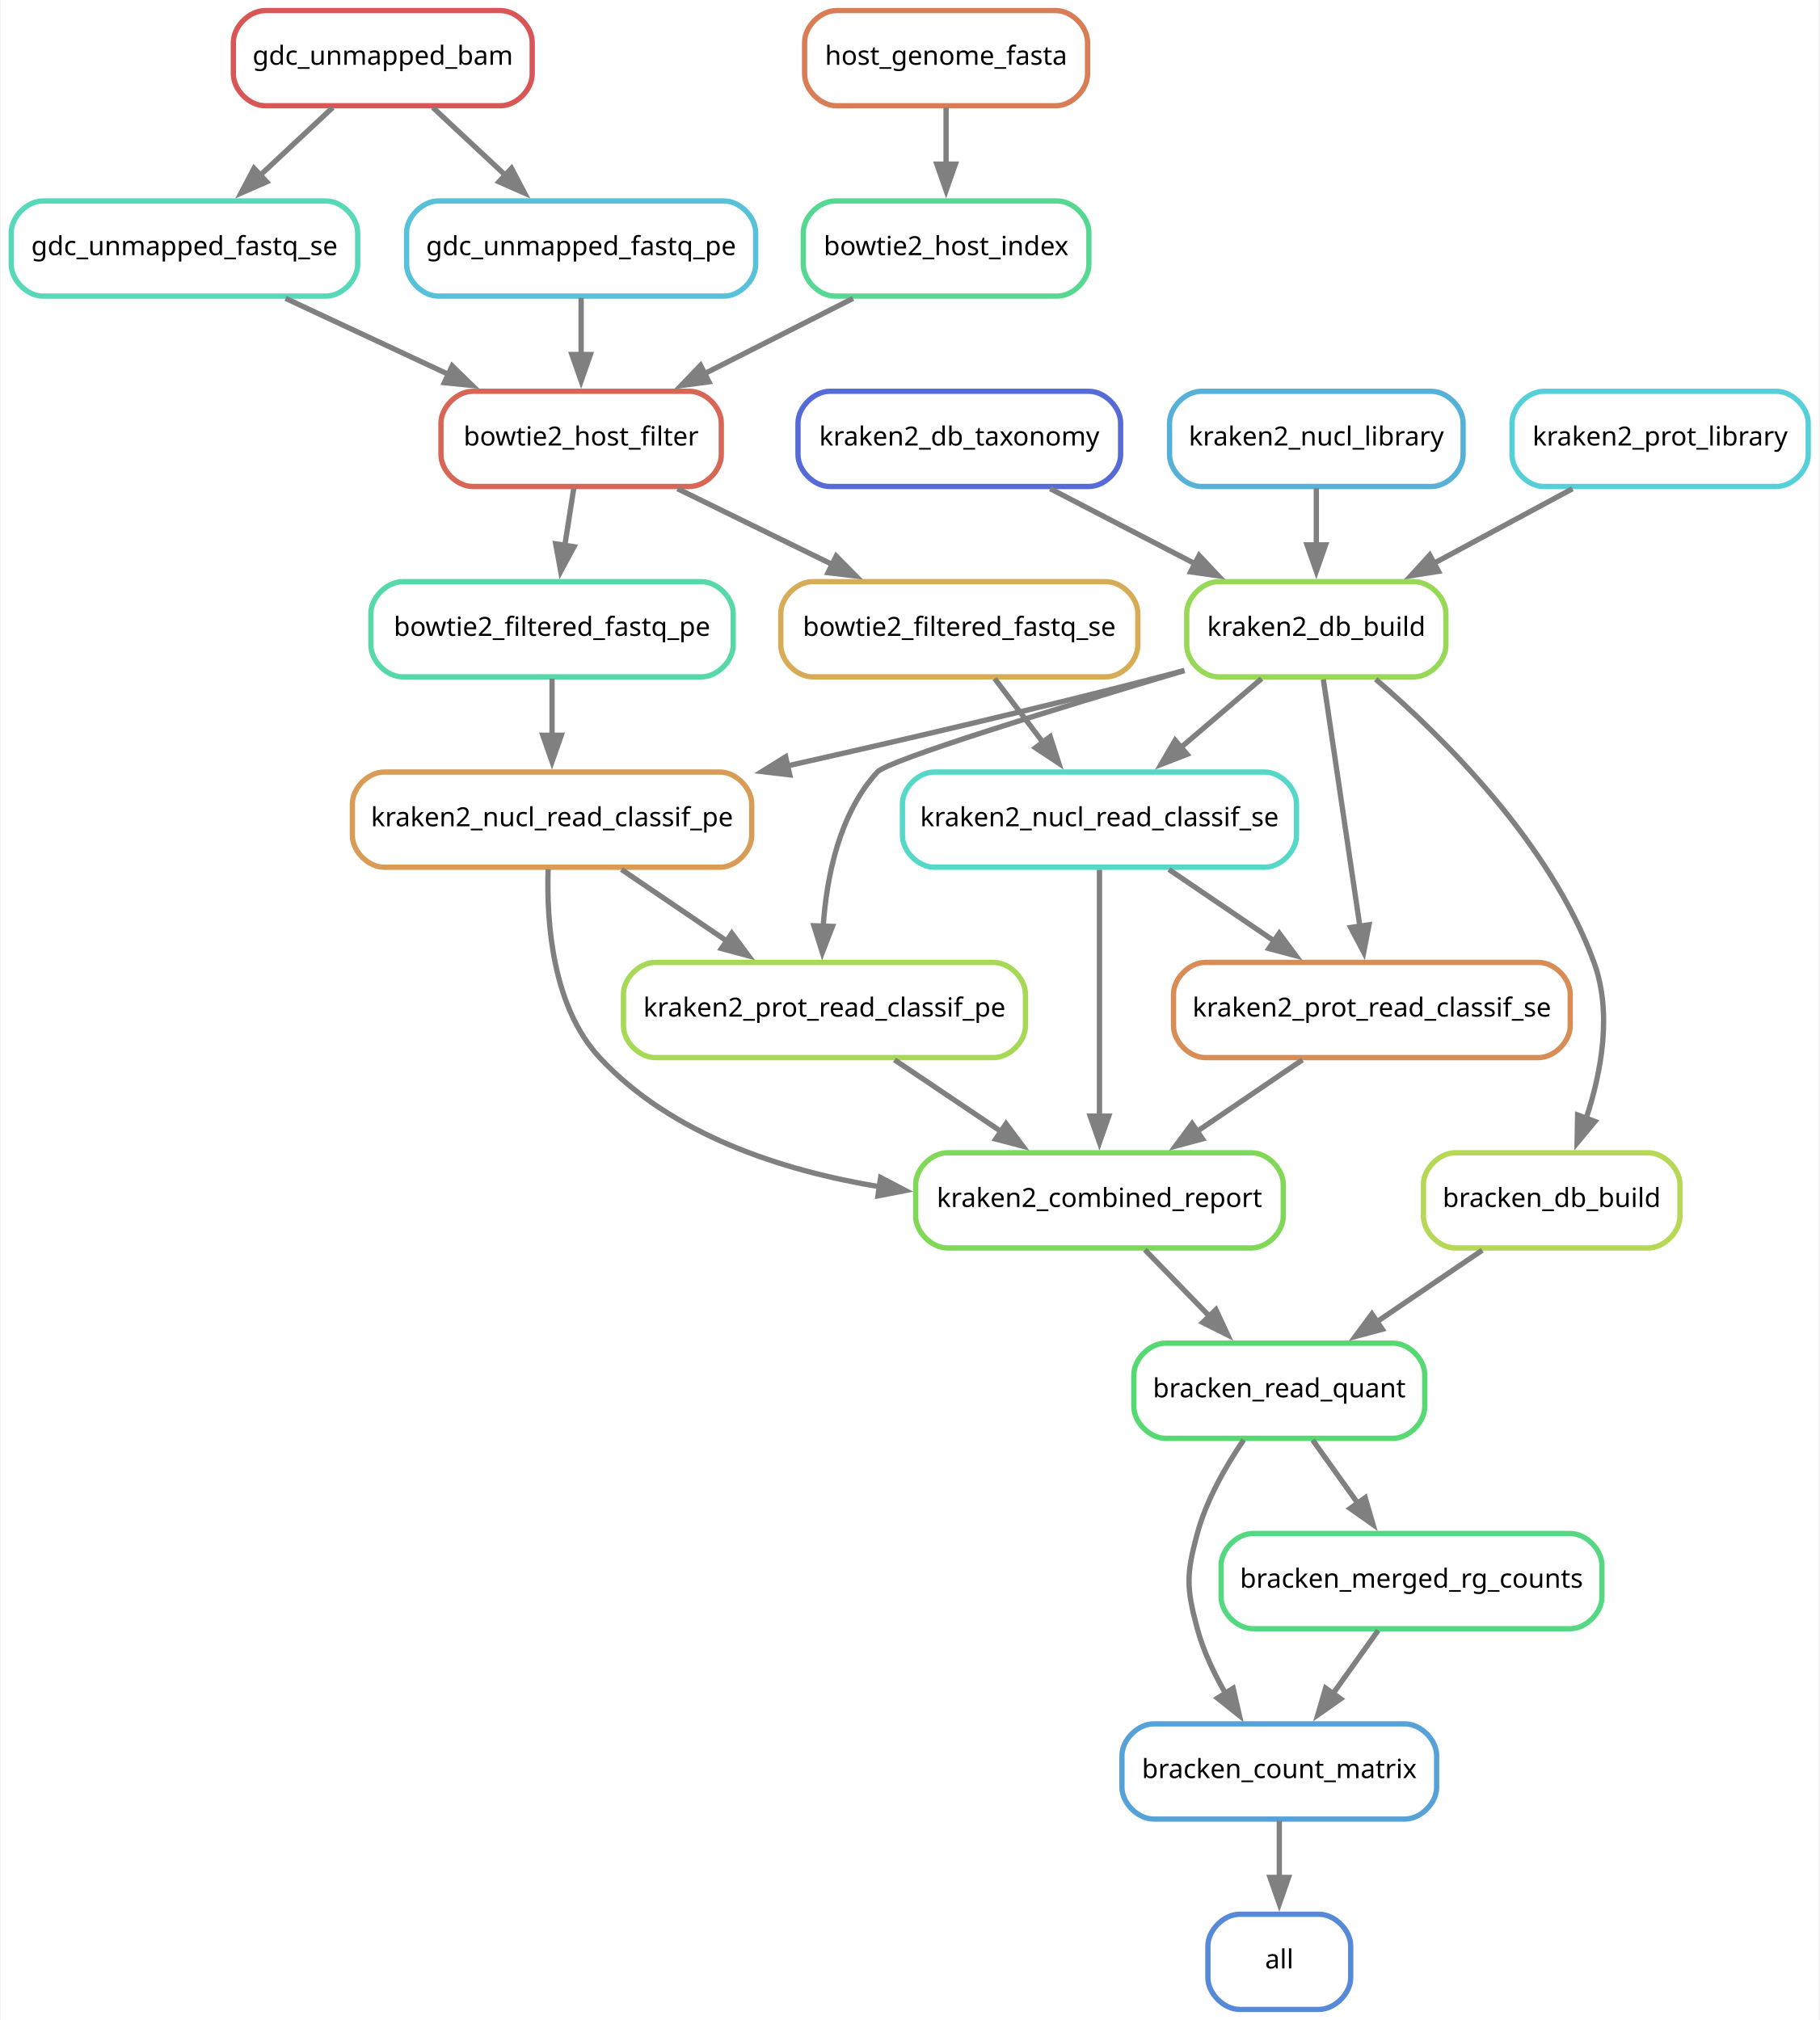
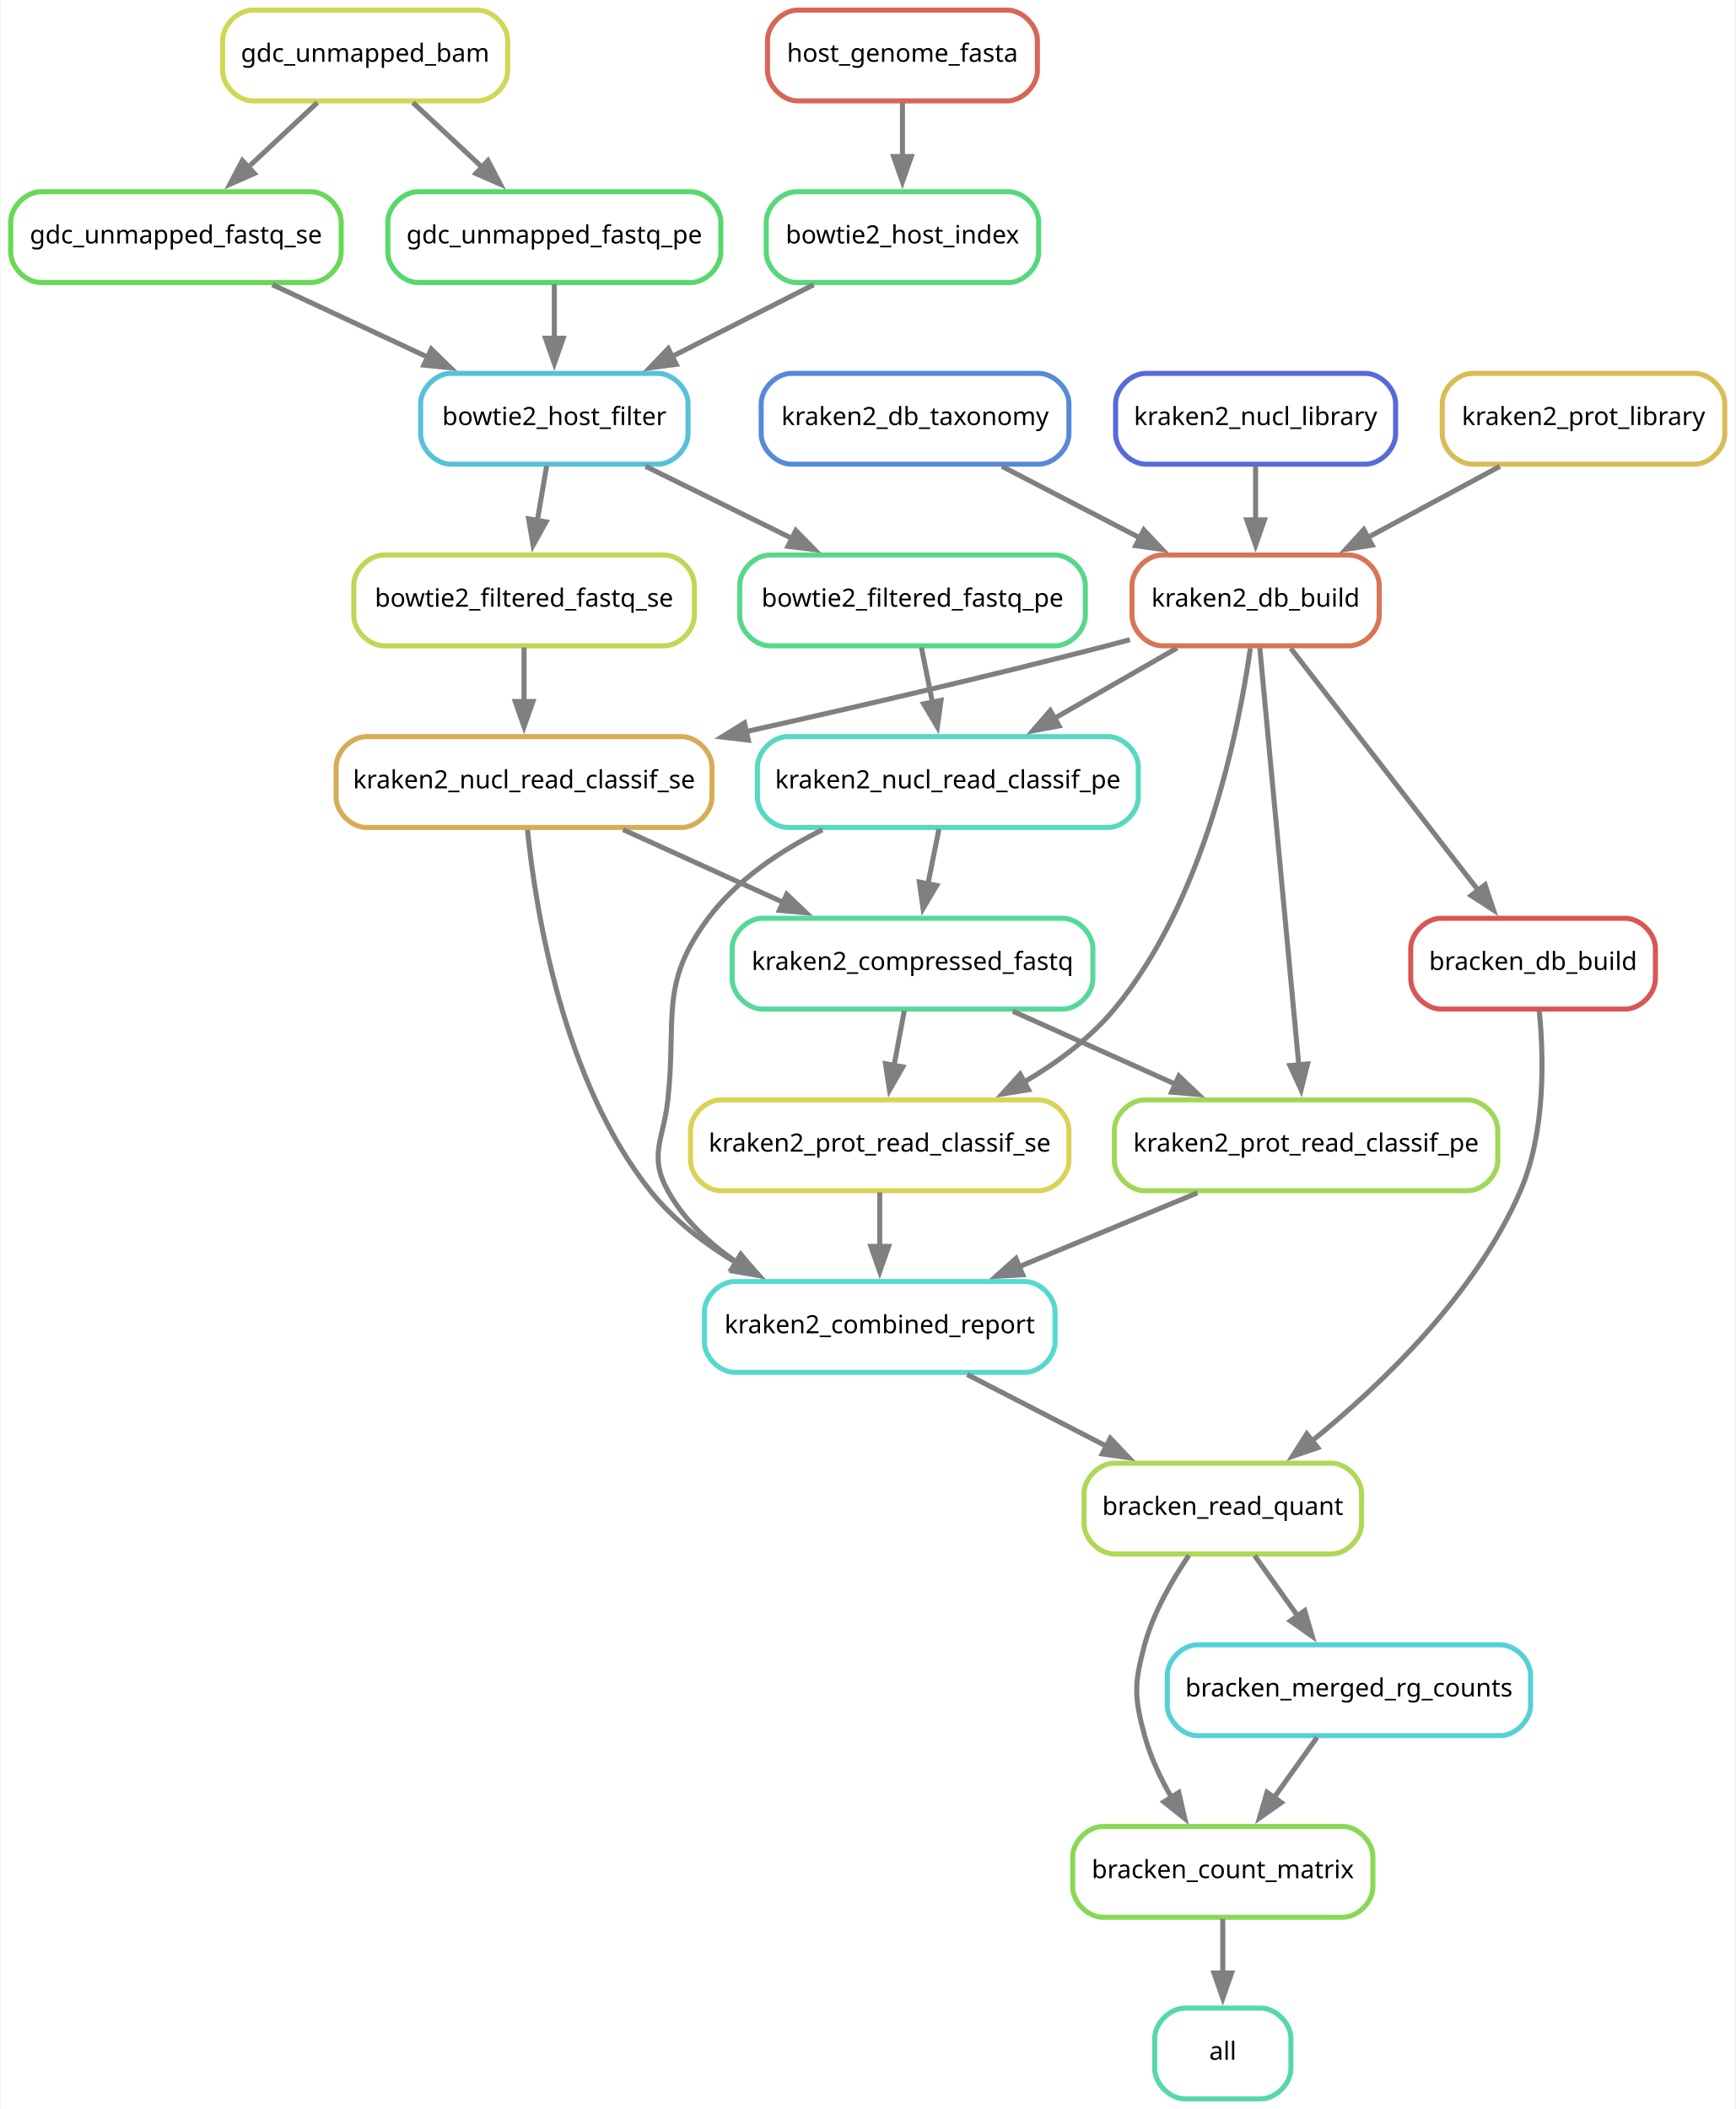
- <svg xmlns="http://www.w3.org/2000/svg" width="688pt" height="764pt" viewBox="0.00 0.00 687.50 764.00">
-   <g id="graph0" class="graph" transform="scale(1 1) rotate(0) translate(4 760)">
-     <polygon fill="white" stroke="none" points="-4,4 -4,-760 683.5,-760 683.5,4 -4,4" />
+ <svg xmlns="http://www.w3.org/2000/svg" width="688pt" height="836pt" viewBox="0.00 0.00 687.50 836.00">
+   <g id="graph0" class="graph" transform="scale(1 1) rotate(0) translate(4 832)">
+     <polygon fill="white" stroke="none" points="-4,4 -4,-832 683.5,-832 683.5,4 -4,4" />
    <g id="node1" class="node">
-       <path fill="none" stroke="#568ad8" stroke-width="2" d="M494.5,-36C494.5,-36 464.5,-36 464.5,-36 458.5,-36 452.5,-30 452.5,-24 452.5,-24 452.5,-12 452.5,-12 452.5,-6 458.5,0 464.5,0 464.5,0 494.5,0 494.5,0 500.5,0 506.5,-6 506.5,-12 506.5,-12 506.5,-24 506.5,-24 506.5,-30 500.5,-36 494.5,-36" />
-       <text text-anchor="middle" x="479.5" y="-15.5" font-family="sans" font-size="10.00">all</text>
+       <path fill="none" stroke="#56d8a9" stroke-width="2" d="M495.5,-36C495.5,-36 465.5,-36 465.5,-36 459.5,-36 453.5,-30 453.5,-24 453.5,-24 453.5,-12 453.5,-12 453.5,-6 459.5,0 465.5,0 465.5,0 495.5,0 495.5,0 501.5,0 507.5,-6 507.5,-12 507.5,-12 507.5,-24 507.5,-24 507.5,-30 501.5,-36 495.5,-36" />
+       <text text-anchor="middle" x="480.5" y="-15.5" font-family="sans" font-size="10.00">all</text>
    </g>
    <g id="node2" class="node">
-       <path fill="none" stroke="#56a2d8" stroke-width="2" d="M527,-108C527,-108 432,-108 432,-108 426,-108 420,-102 420,-96 420,-96 420,-84 420,-84 420,-78 426,-72 432,-72 432,-72 527,-72 527,-72 533,-72 539,-78 539,-84 539,-84 539,-96 539,-96 539,-102 533,-108 527,-108" />
-       <text text-anchor="middle" x="479.5" y="-87.5" font-family="sans" font-size="10.00">bracken_count_matrix</text>
+       <path fill="none" stroke="#88d856" stroke-width="2" d="M528,-108C528,-108 433,-108 433,-108 427,-108 421,-102 421,-96 421,-96 421,-84 421,-84 421,-78 427,-72 433,-72 433,-72 528,-72 528,-72 534,-72 540,-78 540,-84 540,-84 540,-96 540,-96 540,-102 534,-108 528,-108" />
+       <text text-anchor="middle" x="480.5" y="-87.5" font-family="sans" font-size="10.00">bracken_count_matrix</text>
    </g>
    <g id="edge1" class="edge">
-       <path fill="none" stroke="grey" stroke-width="2" d="M479.5,-71.34C479.5,-64.75 479.5,-57.08 479.5,-49.67" />
-       <polygon fill="grey" stroke="grey" stroke-width="2" points="483,-49.93 479.5,-39.93 476,-49.93 483,-49.93" />
+       <path fill="none" stroke="grey" stroke-width="2" d="M480.5,-71.34C480.5,-64.75 480.5,-57.08 480.5,-49.67" />
+       <polygon fill="grey" stroke="grey" stroke-width="2" points="484,-49.93 480.5,-39.93 477,-49.93 484,-49.93" />
    </g>
    <g id="node3" class="node">
-       <path fill="none" stroke="#56d873" stroke-width="2" d="M522.5,-252C522.5,-252 436.5,-252 436.5,-252 430.5,-252 424.5,-246 424.5,-240 424.5,-240 424.5,-228 424.5,-228 424.5,-222 430.5,-216 436.5,-216 436.5,-216 522.5,-216 522.5,-216 528.5,-216 534.5,-222 534.5,-228 534.5,-228 534.5,-240 534.5,-240 534.5,-246 528.5,-252 522.5,-252" />
-       <text text-anchor="middle" x="479.5" y="-231.5" font-family="sans" font-size="10.00">bracken_read_quant</text>
+       <path fill="none" stroke="#afd856" stroke-width="2" d="M523.5,-252C523.5,-252 437.5,-252 437.5,-252 431.5,-252 425.5,-246 425.5,-240 425.5,-240 425.5,-228 425.5,-228 425.5,-222 431.5,-216 437.5,-216 437.5,-216 523.5,-216 523.5,-216 529.5,-216 535.5,-222 535.5,-228 535.5,-228 535.5,-240 535.5,-240 535.5,-246 529.5,-252 523.5,-252" />
+       <text text-anchor="middle" x="480.5" y="-231.5" font-family="sans" font-size="10.00">bracken_read_quant</text>
+     </g>
+     <g id="edge2" class="edge">
+       <path fill="none" stroke="grey" stroke-width="2" d="M467.03,-215.43C460.34,-205.59 452.96,-192.76 449.5,-180 445.32,-164.56 445.32,-159.44 449.5,-144 451.8,-135.53 455.82,-127.02 460.23,-119.38" />
+       <polygon fill="grey" stroke="grey" stroke-width="2" points="463.06,-121.46 465.42,-111.13 457.13,-117.73 463.06,-121.46" />
+     </g>
+     <g id="node23" class="node">
+       <path fill="none" stroke="#56d0d8" stroke-width="2" d="M590.5,-180C590.5,-180 470.5,-180 470.5,-180 464.5,-180 458.5,-174 458.5,-168 458.5,-168 458.5,-156 458.5,-156 458.5,-150 464.5,-144 470.5,-144 470.5,-144 590.5,-144 590.5,-144 596.5,-144 602.5,-150 602.5,-156 602.5,-156 602.5,-168 602.5,-168 602.5,-174 596.5,-180 590.5,-180" />
+       <text text-anchor="middle" x="530.5" y="-159.5" font-family="sans" font-size="10.00">bracken_merged_rg_counts</text>
+     </g>
+     <g id="edge32" class="edge">
+       <path fill="none" stroke="grey" stroke-width="2" d="M493.12,-215.34C498.29,-208.1 504.41,-199.53 510.18,-191.45" />
+       <polygon fill="grey" stroke="grey" stroke-width="2" points="512.99,-193.54 515.95,-183.37 507.29,-189.47 512.99,-193.54" />
+     </g>
+     <g id="node4" class="node">
+       <path fill="none" stroke="#56d8d0" stroke-width="2" d="M402,-324C402,-324 287,-324 287,-324 281,-324 275,-318 275,-312 275,-312 275,-300 275,-300 275,-294 281,-288 287,-288 287,-288 402,-288 402,-288 408,-288 414,-294 414,-300 414,-300 414,-312 414,-312 414,-318 408,-324 402,-324" />
+       <text text-anchor="middle" x="344.5" y="-303.5" font-family="sans" font-size="10.00">kraken2_combined_report</text>
+     </g>
+     <g id="edge4" class="edge">
+       <path fill="none" stroke="grey" stroke-width="2" d="M379.17,-287.15C395.96,-278.52 416.34,-268.02 434.41,-258.72" />
+       <polygon fill="grey" stroke="grey" stroke-width="2" points="435.91,-261.89 443.2,-254.2 432.71,-255.66 435.91,-261.89" />
+     </g>
+     <g id="node5" class="node">
+       <path fill="none" stroke="#56d8c1" stroke-width="2" d="M435,-540C435,-540 308,-540 308,-540 302,-540 296,-534 296,-528 296,-528 296,-516 296,-516 296,-510 302,-504 308,-504 308,-504 435,-504 435,-504 441,-504 447,-510 447,-516 447,-516 447,-528 447,-528 447,-534 441,-540 435,-540" />
+       <text text-anchor="middle" x="371.5" y="-519.5" font-family="sans" font-size="10.00">kraken2_nucl_read_classif_pe</text>
+     </g>
+     <g id="edge7" class="edge">
+       <path fill="none" stroke="grey" stroke-width="2" d="M321.73,-503.06C305.09,-494.77 287.9,-483.3 276.5,-468 256.92,-441.71 264.08,-428.58 260.5,-396 258.75,-380.1 252.77,-374.01 260.5,-360 266.81,-348.56 276.74,-339.25 287.59,-331.81" />
+       <polygon fill="grey" stroke="grey" stroke-width="2" points="289.41,-334.81 296.08,-326.58 285.73,-328.85 289.41,-334.81" />
+     </g>
+     <g id="node16" class="node">
+       <path fill="none" stroke="#56d89a" stroke-width="2" d="M417,-468C417,-468 298,-468 298,-468 292,-468 286,-462 286,-456 286,-456 286,-444 286,-444 286,-438 292,-432 298,-432 298,-432 417,-432 417,-432 423,-432 429,-438 429,-444 429,-444 429,-456 429,-456 429,-462 423,-468 417,-468" />
+       <text text-anchor="middle" x="357.5" y="-447.5" font-family="sans" font-size="10.00">kraken2_compressed_fastq</text>
+     </g>
+     <g id="edge24" class="edge">
+       <path fill="none" stroke="grey" stroke-width="2" d="M367.97,-503.34C366.65,-496.75 365.12,-489.08 363.63,-481.67" />
+       <polygon fill="grey" stroke="grey" stroke-width="2" points="367.07,-480.99 361.67,-471.87 360.2,-482.36 367.07,-480.99" />
+     </g>
+     <g id="node6" class="node">
+       <path fill="none" stroke="#56d88a" stroke-width="2" d="M414,-612C414,-612 301,-612 301,-612 295,-612 289,-606 289,-600 289,-600 289,-588 289,-588 289,-582 295,-576 301,-576 301,-576 414,-576 414,-576 420,-576 426,-582 426,-588 426,-588 426,-600 426,-600 426,-606 420,-612 414,-612" />
+       <text text-anchor="middle" x="357.5" y="-591.5" font-family="sans" font-size="10.00">bowtie2_filtered_fastq_pe</text>
+     </g>
+     <g id="edge11" class="edge">
+       <path fill="none" stroke="grey" stroke-width="2" d="M361.03,-575.34C362.35,-568.75 363.88,-561.08 365.37,-553.67" />
+       <polygon fill="grey" stroke="grey" stroke-width="2" points="368.8,-554.36 367.33,-543.87 361.93,-552.99 368.8,-554.36" />
+     </g>
+     <g id="node7" class="node">
+       <path fill="none" stroke="#56c1d8" stroke-width="2" d="M256.5,-684C256.5,-684 174.5,-684 174.5,-684 168.5,-684 162.5,-678 162.5,-672 162.5,-672 162.5,-660 162.5,-660 162.5,-654 168.5,-648 174.5,-648 174.5,-648 256.5,-648 256.5,-648 262.5,-648 268.5,-654 268.5,-660 268.5,-660 268.5,-672 268.5,-672 268.5,-678 262.5,-684 256.5,-684" />
+       <text text-anchor="middle" x="215.5" y="-663.5" font-family="sans" font-size="10.00">bowtie2_host_filter</text>
+     </g>
+     <g id="edge12" class="edge">
+       <path fill="none" stroke="grey" stroke-width="2" d="M251.7,-647.15C269.39,-638.43 290.91,-627.82 309.92,-618.46" />
+       <polygon fill="grey" stroke="grey" stroke-width="2" points="311.23,-621.71 318.65,-614.15 308.13,-615.43 311.23,-621.71" />
+     </g>
+     <g id="node20" class="node">
+       <path fill="none" stroke="#bed856" stroke-width="2" d="M259,-612C259,-612 148,-612 148,-612 142,-612 136,-606 136,-600 136,-600 136,-588 136,-588 136,-582 142,-576 148,-576 148,-576 259,-576 259,-576 265,-576 271,-582 271,-588 271,-588 271,-600 271,-600 271,-606 265,-612 259,-612" />
+       <text text-anchor="middle" x="203.5" y="-591.5" font-family="sans" font-size="10.00">bowtie2_filtered_fastq_se</text>
+     </g>
+     <g id="edge28" class="edge">
+       <path fill="none" stroke="grey" stroke-width="2" d="M212.47,-647.34C211.34,-640.75 210.03,-633.08 208.76,-625.67" />
+       <polygon fill="grey" stroke="grey" stroke-width="2" points="212.22,-625.15 207.08,-615.89 205.32,-626.33 212.22,-625.15" />
+     </g>
+     <g id="node8" class="node">
+       <path fill="none" stroke="#56d86b" stroke-width="2" d="M269.5,-756C269.5,-756 161.5,-756 161.5,-756 155.5,-756 149.5,-750 149.5,-744 149.5,-744 149.5,-732 149.5,-732 149.5,-726 155.5,-720 161.5,-720 161.5,-720 269.5,-720 269.5,-720 275.5,-720 281.5,-726 281.5,-732 281.5,-732 281.5,-744 281.5,-744 281.5,-750 275.5,-756 269.5,-756" />
+       <text text-anchor="middle" x="215.5" y="-735.5" font-family="sans" font-size="10.00">gdc_unmapped_fastq_pe</text>
+     </g>
+     <g id="edge14" class="edge">
+       <path fill="none" stroke="grey" stroke-width="2" d="M215.5,-719.34C215.5,-712.75 215.5,-705.08 215.5,-697.67" />
+       <polygon fill="grey" stroke="grey" stroke-width="2" points="219,-697.93 215.5,-687.93 212,-697.93 219,-697.93" />
+     </g>
+     <g id="node9" class="node">
+       <path fill="none" stroke="#ced856" stroke-width="2" d="M185,-828C185,-828 96,-828 96,-828 90,-828 84,-822 84,-816 84,-816 84,-804 84,-804 84,-798 90,-792 96,-792 96,-792 185,-792 185,-792 191,-792 197,-798 197,-804 197,-804 197,-816 197,-816 197,-822 191,-828 185,-828" />
+       <text text-anchor="middle" x="140.5" y="-807.5" font-family="sans" font-size="10.00">gdc_unmapped_bam</text>
+     </g>
+     <g id="edge16" class="edge">
+       <path fill="none" stroke="grey" stroke-width="2" d="M159.43,-791.34C167.8,-783.52 177.83,-774.16 187.07,-765.53" />
+       <polygon fill="grey" stroke="grey" stroke-width="2" points="189.18,-768.35 194.11,-758.97 184.41,-763.23 189.18,-768.35" />
+     </g>
+     <g id="node21" class="node">
+       <path fill="none" stroke="#68d856" stroke-width="2" d="M119,-756C119,-756 12,-756 12,-756 6,-756 0,-750 0,-744 0,-744 0,-732 0,-732 0,-726 6,-720 12,-720 12,-720 119,-720 119,-720 125,-720 131,-726 131,-732 131,-732 131,-744 131,-744 131,-750 125,-756 119,-756" />
+       <text text-anchor="middle" x="65.5" y="-735.5" font-family="sans" font-size="10.00">gdc_unmapped_fastq_se</text>
+     </g>
+     <g id="edge29" class="edge">
+       <path fill="none" stroke="grey" stroke-width="2" d="M121.57,-791.34C113.2,-783.52 103.17,-774.16 93.93,-765.53" />
+       <polygon fill="grey" stroke="grey" stroke-width="2" points="96.59,-763.23 86.89,-758.97 91.82,-768.35 96.59,-763.23" />
+     </g>
+     <g id="node10" class="node">
+       <path fill="none" stroke="#56d87b" stroke-width="2" d="M395.5,-756C395.5,-756 311.5,-756 311.5,-756 305.5,-756 299.5,-750 299.5,-744 299.5,-744 299.5,-732 299.5,-732 299.5,-726 305.5,-720 311.5,-720 311.5,-720 395.5,-720 395.5,-720 401.5,-720 407.5,-726 407.5,-732 407.5,-732 407.5,-744 407.5,-744 407.5,-750 401.5,-756 395.5,-756" />
+       <text text-anchor="middle" x="353.5" y="-735.5" font-family="sans" font-size="10.00">bowtie2_host_index</text>
+     </g>
+     <g id="edge15" class="edge">
+       <path fill="none" stroke="grey" stroke-width="2" d="M318.32,-719.15C301.21,-710.47 280.41,-699.92 262,-690.59" />
+       <polygon fill="grey" stroke="grey" stroke-width="2" points="263.82,-687.58 253.32,-686.18 260.65,-693.83 263.82,-687.58" />
+     </g>
+     <g id="node11" class="node">
+       <path fill="none" stroke="#d86656" stroke-width="2" d="M395,-828C395,-828 312,-828 312,-828 306,-828 300,-822 300,-816 300,-816 300,-804 300,-804 300,-798 306,-792 312,-792 312,-792 395,-792 395,-792 401,-792 407,-798 407,-804 407,-804 407,-816 407,-816 407,-822 401,-828 395,-828" />
+       <text text-anchor="middle" x="353.5" y="-807.5" font-family="sans" font-size="10.00">host_genome_fasta</text>
+     </g>
+     <g id="edge17" class="edge">
+       <path fill="none" stroke="grey" stroke-width="2" d="M353.5,-791.34C353.5,-784.75 353.5,-777.08 353.5,-769.67" />
+       <polygon fill="grey" stroke="grey" stroke-width="2" points="357,-769.93 353.5,-759.93 350,-769.93 357,-769.93" />
+     </g>
+     <g id="node12" class="node">
+       <path fill="none" stroke="#d87556" stroke-width="2" d="M530.5,-612C530.5,-612 456.5,-612 456.5,-612 450.5,-612 444.5,-606 444.5,-600 444.5,-600 444.5,-588 444.5,-588 444.5,-582 450.5,-576 456.5,-576 456.5,-576 530.5,-576 530.5,-576 536.5,-576 542.5,-582 542.5,-588 542.5,-588 542.5,-600 542.5,-600 542.5,-606 536.5,-612 530.5,-612" />
+       <text text-anchor="middle" x="493.5" y="-591.5" font-family="sans" font-size="10.00">kraken2_db_build</text>
+     </g>
+     <g id="edge10" class="edge">
+       <path fill="none" stroke="grey" stroke-width="2" d="M462.4,-575.15C447.63,-566.68 429.75,-556.42 413.77,-547.25" />
+       <polygon fill="grey" stroke="grey" stroke-width="2" points="415.59,-544.26 405.17,-542.32 412.1,-550.33 415.59,-544.26" />
+     </g>
+     <g id="node15" class="node">
+       <path fill="none" stroke="#9fd856" stroke-width="2" d="M577.5,-396C577.5,-396 449.5,-396 449.5,-396 443.5,-396 437.5,-390 437.5,-384 437.5,-384 437.5,-372 437.5,-372 437.5,-366 443.5,-360 449.5,-360 449.5,-360 577.5,-360 577.5,-360 583.5,-360 589.5,-366 589.5,-372 589.5,-372 589.5,-384 589.5,-384 589.5,-390 583.5,-396 577.5,-396" />
+       <text text-anchor="middle" x="513.5" y="-375.5" font-family="sans" font-size="10.00">kraken2_prot_read_classif_pe</text>
+     </g>
+     <g id="edge21" class="edge">
+       <path fill="none" stroke="grey" stroke-width="2" d="M495.17,-575.12C498.58,-538.62 506.39,-455.13 510.63,-409.74" />
+       <polygon fill="grey" stroke="grey" stroke-width="2" points="514.09,-410.27 511.54,-399.99 507.12,-409.62 514.09,-410.27" />
+     </g>
+     <g id="node18" class="node">
+       <path fill="none" stroke="#d85656" stroke-width="2" d="M640,-468C640,-468 567,-468 567,-468 561,-468 555,-462 555,-456 555,-456 555,-444 555,-444 555,-438 561,-432 567,-432 567,-432 640,-432 640,-432 646,-432 652,-438 652,-444 652,-444 652,-456 652,-456 652,-462 646,-468 640,-468" />
+       <text text-anchor="middle" x="603.5" y="-447.5" font-family="sans" font-size="10.00">bracken_db_build</text>
+     </g>
+     <g id="edge25" class="edge">
+       <path fill="none" stroke="grey" stroke-width="2" d="M507.43,-575.02C526.19,-550.8 559.77,-507.45 581.84,-478.96" />
+       <polygon fill="grey" stroke="grey" stroke-width="2" points="584.47,-481.28 587.83,-471.23 578.94,-476.99 584.47,-481.28" />
+     </g>
+     <g id="node19" class="node">
+       <path fill="none" stroke="#d8ac56" stroke-width="2" d="M266,-540C266,-540 141,-540 141,-540 135,-540 129,-534 129,-528 129,-528 129,-516 129,-516 129,-510 135,-504 141,-504 141,-504 266,-504 266,-504 272,-504 278,-510 278,-516 278,-516 278,-528 278,-528 278,-534 272,-540 266,-540" />
+       <text text-anchor="middle" x="203.5" y="-519.5" font-family="sans" font-size="10.00">kraken2_nucl_read_classif_se</text>
+     </g>
+     <g id="edge26" class="edge">
+       <path fill="none" stroke="grey" stroke-width="2" d="M443.66,-578.43C440.56,-577.59 437.49,-576.77 434.5,-576 387.46,-563.84 334.66,-551.62 291.43,-541.98" />
+       <polygon fill="grey" stroke="grey" stroke-width="2" points="292.39,-538.61 281.87,-539.86 290.88,-545.44 292.39,-538.61" />
+     </g>
+     <g id="node22" class="node">
+       <path fill="none" stroke="#d8d356" stroke-width="2" d="M407.5,-396C407.5,-396 281.5,-396 281.5,-396 275.5,-396 269.5,-390 269.5,-384 269.5,-384 269.5,-372 269.5,-372 269.5,-366 275.5,-360 281.5,-360 281.5,-360 407.5,-360 407.5,-360 413.5,-360 419.5,-366 419.5,-372 419.5,-372 419.5,-384 419.5,-384 419.5,-390 413.5,-396 407.5,-396" />
+       <text text-anchor="middle" x="344.5" y="-375.5" font-family="sans" font-size="10.00">kraken2_prot_read_classif_se</text>
+     </g>
+     <g id="edge30" class="edge">
+       <path fill="none" stroke="grey" stroke-width="2" d="M491.42,-575.03C486.89,-542.98 473.45,-475.23 437.5,-432 427.75,-420.28 414.7,-410.63 401.47,-402.92" />
+       <polygon fill="grey" stroke="grey" stroke-width="2" points="403.49,-400.04 393.04,-398.35 400.16,-406.19 403.49,-400.04" />
+     </g>
+     <g id="node13" class="node">
+       <path fill="none" stroke="#568ad8" stroke-width="2" d="M407.5,-684C407.5,-684 309.5,-684 309.5,-684 303.5,-684 297.5,-678 297.5,-672 297.5,-672 297.5,-660 297.5,-660 297.5,-654 303.5,-648 309.5,-648 309.5,-648 407.5,-648 407.5,-648 413.5,-648 419.5,-654 419.5,-660 419.5,-660 419.5,-672 419.5,-672 419.5,-678 413.5,-684 407.5,-684" />
+       <text text-anchor="middle" x="358.5" y="-663.5" font-family="sans" font-size="10.00">kraken2_db_taxonomy</text>
+     </g>
+     <g id="edge20" class="edge">
+       <path fill="none" stroke="grey" stroke-width="2" d="M392.92,-647.15C409.58,-638.52 429.81,-628.02 447.75,-618.72" />
+       <polygon fill="grey" stroke="grey" stroke-width="2" points="449.19,-621.92 456.46,-614.21 445.97,-615.7 449.19,-621.92" />
+     </g>
+     <g id="node14" class="node">
+       <path fill="none" stroke="#566bd8" stroke-width="2" d="M537,-684C537,-684 450,-684 450,-684 444,-684 438,-678 438,-672 438,-672 438,-660 438,-660 438,-654 444,-648 450,-648 450,-648 537,-648 537,-648 543,-648 549,-654 549,-660 549,-660 549,-672 549,-672 549,-678 543,-684 537,-684" />
+       <text text-anchor="middle" x="493.5" y="-663.5" font-family="sans" font-size="10.00">kraken2_nucl_library</text>
+     </g>
+     <g id="edge19" class="edge">
+       <path fill="none" stroke="grey" stroke-width="2" d="M493.5,-647.34C493.5,-640.75 493.5,-633.08 493.5,-625.67" />
+       <polygon fill="grey" stroke="grey" stroke-width="2" points="497,-625.93 493.5,-615.93 490,-625.93 497,-625.93" />
+     </g>
+     <g id="edge8" class="edge">
+       <path fill="none" stroke="grey" stroke-width="2" d="M470.42,-359.15C448.95,-350.26 422.74,-339.41 399.8,-329.91" />
+       <polygon fill="grey" stroke="grey" stroke-width="2" points="401.17,-326.69 390.59,-326.09 398.49,-333.15 401.17,-326.69" />
+     </g>
+     <g id="edge22" class="edge">
+       <path fill="none" stroke="grey" stroke-width="2" d="M397.27,-431.15C416.9,-422.34 440.84,-411.61 461.87,-402.17" />
+       <polygon fill="grey" stroke="grey" stroke-width="2" points="463.08,-405.46 470.77,-398.17 460.21,-399.07 463.08,-405.46" />
+     </g>
+     <g id="edge31" class="edge">
+       <path fill="none" stroke="grey" stroke-width="2" d="M354.22,-431.34C353,-424.75 351.57,-417.08 350.2,-409.67" />
+       <polygon fill="grey" stroke="grey" stroke-width="2" points="353.64,-409.07 348.38,-399.88 346.76,-410.35 353.64,-409.07" />
+     </g>
+     <g id="node17" class="node">
+       <path fill="none" stroke="#d8bc56" stroke-width="2" d="M667.5,-684C667.5,-684 579.5,-684 579.5,-684 573.5,-684 567.5,-678 567.5,-672 567.5,-672 567.5,-660 567.5,-660 567.5,-654 573.5,-648 579.5,-648 579.5,-648 667.5,-648 667.5,-648 673.5,-648 679.5,-654 679.5,-660 679.5,-660 679.5,-672 679.5,-672 679.5,-678 673.5,-684 667.5,-684" />
+       <text text-anchor="middle" x="623.5" y="-663.5" font-family="sans" font-size="10.00">kraken2_prot_library</text>
+     </g>
+     <g id="edge18" class="edge">
+       <path fill="none" stroke="grey" stroke-width="2" d="M590.36,-647.15C574.47,-638.6 555.2,-628.22 538.05,-618.99" />
+       <polygon fill="grey" stroke="grey" stroke-width="2" points="539.71,-615.91 529.25,-614.25 536.39,-622.07 539.71,-615.91" />
+     </g>
+     <g id="edge5" class="edge">
+       <path fill="none" stroke="grey" stroke-width="2" d="M605.98,-431.13C607.78,-412.55 608.41,-383.03 598.5,-360 580.93,-319.16 543.85,-283.53 515.92,-260.86" />
+       <polygon fill="grey" stroke="grey" stroke-width="2" points="518.12,-258.14 508.1,-254.7 513.79,-263.64 518.12,-258.14" />
+     </g>
+     <g id="edge6" class="edge">
+       <path fill="none" stroke="grey" stroke-width="2" d="M204.85,-503.09C208.1,-471.12 218.87,-403.51 253.5,-360 262.75,-348.38 275.28,-338.8 288.09,-331.14" />
+       <polygon fill="grey" stroke="grey" stroke-width="2" points="289.66,-334.27 296.7,-326.36 286.26,-328.15 289.66,-334.27" />
+     </g>
+     <g id="edge23" class="edge">
+       <path fill="none" stroke="grey" stroke-width="2" d="M242.76,-503.15C262.05,-494.38 285.55,-483.71 306.24,-474.3" />
+       <polygon fill="grey" stroke="grey" stroke-width="2" points="307.63,-477.51 315.29,-470.19 304.74,-471.14 307.63,-477.51" />
+     </g>
+     <g id="edge27" class="edge">
+       <path fill="none" stroke="grey" stroke-width="2" d="M203.5,-575.34C203.5,-568.75 203.5,-561.08 203.5,-553.67" />
+       <polygon fill="grey" stroke="grey" stroke-width="2" points="207,-553.93 203.5,-543.93 200,-553.93 207,-553.93" />
+     </g>
+     <g id="edge13" class="edge">
+       <path fill="none" stroke="grey" stroke-width="2" d="M103.74,-719.15C122.44,-710.43 145.2,-699.81 165.29,-690.43" />
+       <polygon fill="grey" stroke="grey" stroke-width="2" points="166.75,-693.61 174.33,-686.21 163.78,-687.27 166.75,-693.61" />
+     </g>
+     <g id="edge9" class="edge">
+       <path fill="none" stroke="grey" stroke-width="2" d="M344.5,-359.34C344.5,-352.75 344.5,-345.08 344.5,-337.67" />
+       <polygon fill="grey" stroke="grey" stroke-width="2" points="348,-337.93 344.5,-327.93 341,-337.93 348,-337.93" />
    </g>
    <g id="edge3" class="edge">
-       <path fill="none" stroke="grey" stroke-width="2" d="M466.03,-215.43C459.34,-205.59 451.96,-192.76 448.5,-180 444.32,-164.56 444.32,-159.44 448.5,-144 450.8,-135.53 454.82,-127.02 459.23,-119.38" />
-       <polygon fill="grey" stroke="grey" stroke-width="2" points="462.06,-121.46 464.42,-111.13 456.13,-117.73 462.06,-121.46" />
-     </g>
-     <g id="node22" class="node">
-       <path fill="none" stroke="#56d882" stroke-width="2" d="M589.5,-180C589.5,-180 469.5,-180 469.5,-180 463.5,-180 457.5,-174 457.5,-168 457.5,-168 457.5,-156 457.5,-156 457.5,-150 463.5,-144 469.5,-144 469.5,-144 589.5,-144 589.5,-144 595.5,-144 601.5,-150 601.5,-156 601.5,-156 601.5,-168 601.5,-168 601.5,-174 595.5,-180 589.5,-180" />
-       <text text-anchor="middle" x="529.5" y="-159.5" font-family="sans" font-size="10.00">bracken_merged_rg_counts</text>
-     </g>
-     <g id="edge30" class="edge">
-       <path fill="none" stroke="grey" stroke-width="2" d="M492.12,-215.34C497.29,-208.1 503.41,-199.53 509.18,-191.45" />
-       <polygon fill="grey" stroke="grey" stroke-width="2" points="511.99,-193.54 514.95,-183.37 506.29,-189.47 511.99,-193.54" />
-     </g>
-     <g id="node4" class="node">
-       <path fill="none" stroke="#80d856" stroke-width="2" d="M469,-324C469,-324 354,-324 354,-324 348,-324 342,-318 342,-312 342,-312 342,-300 342,-300 342,-294 348,-288 354,-288 354,-288 469,-288 469,-288 475,-288 481,-294 481,-300 481,-300 481,-312 481,-312 481,-318 475,-324 469,-324" />
-       <text text-anchor="middle" x="411.5" y="-303.5" font-family="sans" font-size="10.00">kraken2_combined_report</text>
-     </g>
-     <g id="edge5" class="edge">
-       <path fill="none" stroke="grey" stroke-width="2" d="M428.66,-287.34C436.09,-279.69 444.96,-270.56 453.19,-262.08" />
-       <polygon fill="grey" stroke="grey" stroke-width="2" points="455.54,-264.68 460,-255.07 450.52,-259.81 455.54,-264.68" />
-     </g>
-     <g id="node5" class="node">
-       <path fill="none" stroke="#d89c56" stroke-width="2" d="M268,-468C268,-468 141,-468 141,-468 135,-468 129,-462 129,-456 129,-456 129,-444 129,-444 129,-438 135,-432 141,-432 141,-432 268,-432 268,-432 274,-432 280,-438 280,-444 280,-444 280,-456 280,-456 280,-462 274,-468 268,-468" />
-       <text text-anchor="middle" x="204.5" y="-447.5" font-family="sans" font-size="10.00">kraken2_nucl_read_classif_pe</text>
-     </g>
-     <g id="edge6" class="edge">
-       <path fill="none" stroke="grey" stroke-width="2" d="M203.02,-431.2C202.38,-411.29 204.58,-379.29 222.5,-360 249.59,-330.84 291.3,-317.25 328.65,-311.1" />
-       <polygon fill="grey" stroke="grey" stroke-width="2" points="328.74,-314.63 338.13,-309.72 327.73,-307.7 328.74,-314.63" />
-     </g>
-     <g id="node15" class="node">
-       <path fill="none" stroke="#a7d856" stroke-width="2" d="M371.5,-396C371.5,-396 243.5,-396 243.5,-396 237.5,-396 231.5,-390 231.5,-384 231.5,-384 231.5,-372 231.5,-372 231.5,-366 237.5,-360 243.5,-360 243.5,-360 371.5,-360 371.5,-360 377.5,-360 383.5,-366 383.5,-372 383.5,-372 383.5,-384 383.5,-384 383.5,-390 377.5,-396 371.5,-396" />
-       <text text-anchor="middle" x="307.5" y="-375.5" font-family="sans" font-size="10.00">kraken2_prot_read_classif_pe</text>
-     </g>
-     <g id="edge21" class="edge">
-       <path fill="none" stroke="grey" stroke-width="2" d="M230.76,-431.15C242.86,-422.93 257.44,-413.02 270.63,-404.06" />
-       <polygon fill="grey" stroke="grey" stroke-width="2" points="272.48,-407.03 278.79,-398.51 268.55,-401.24 272.48,-407.03" />
-     </g>
-     <g id="node6" class="node">
-       <path fill="none" stroke="#56d8a9" stroke-width="2" d="M261,-540C261,-540 148,-540 148,-540 142,-540 136,-534 136,-528 136,-528 136,-516 136,-516 136,-510 142,-504 148,-504 148,-504 261,-504 261,-504 267,-504 273,-510 273,-516 273,-516 273,-528 273,-528 273,-534 267,-540 261,-540" />
-       <text text-anchor="middle" x="204.5" y="-519.5" font-family="sans" font-size="10.00">bowtie2_filtered_fastq_pe</text>
-     </g>
-     <g id="edge10" class="edge">
-       <path fill="none" stroke="grey" stroke-width="2" d="M204.5,-503.34C204.5,-496.75 204.5,-489.08 204.5,-481.67" />
-       <polygon fill="grey" stroke="grey" stroke-width="2" points="208,-481.93 204.5,-471.93 201,-481.93 208,-481.93" />
-     </g>
-     <g id="node7" class="node">
-       <path fill="none" stroke="#d86656" stroke-width="2" d="M256.5,-612C256.5,-612 174.5,-612 174.5,-612 168.5,-612 162.5,-606 162.5,-600 162.5,-600 162.5,-588 162.5,-588 162.5,-582 168.5,-576 174.5,-576 174.5,-576 256.5,-576 256.5,-576 262.5,-576 268.5,-582 268.5,-588 268.5,-588 268.5,-600 268.5,-600 268.5,-606 262.5,-612 256.5,-612" />
-       <text text-anchor="middle" x="215.5" y="-591.5" font-family="sans" font-size="10.00">bowtie2_host_filter</text>
-     </g>
-     <g id="edge12" class="edge">
-       <path fill="none" stroke="grey" stroke-width="2" d="M212.72,-575.34C211.69,-568.75 210.48,-561.08 209.32,-553.67" />
-       <polygon fill="grey" stroke="grey" stroke-width="2" points="212.79,-553.23 207.78,-543.89 205.88,-554.31 212.79,-553.23" />
-     </g>
-     <g id="node19" class="node">
-       <path fill="none" stroke="#d8ac56" stroke-width="2" d="M414,-540C414,-540 303,-540 303,-540 297,-540 291,-534 291,-528 291,-528 291,-516 291,-516 291,-510 297,-504 303,-504 303,-504 414,-504 414,-504 420,-504 426,-510 426,-516 426,-516 426,-528 426,-528 426,-534 420,-540 414,-540" />
-       <text text-anchor="middle" x="358.5" y="-519.5" font-family="sans" font-size="10.00">bowtie2_filtered_fastq_se</text>
-     </g>
-     <g id="edge26" class="edge">
-       <path fill="none" stroke="grey" stroke-width="2" d="M251.95,-575.15C269.77,-566.43 291.45,-555.82 310.58,-546.46" />
-       <polygon fill="grey" stroke="grey" stroke-width="2" points="311.95,-549.68 319.39,-542.14 308.87,-543.4 311.95,-549.68" />
-     </g>
-     <g id="node8" class="node">
-       <path fill="none" stroke="#56c1d8" stroke-width="2" d="M269.5,-684C269.5,-684 161.5,-684 161.5,-684 155.5,-684 149.5,-678 149.5,-672 149.5,-672 149.5,-660 149.5,-660 149.5,-654 155.5,-648 161.5,-648 161.5,-648 269.5,-648 269.5,-648 275.5,-648 281.5,-654 281.5,-660 281.5,-660 281.5,-672 281.5,-672 281.5,-678 275.5,-684 269.5,-684" />
-       <text text-anchor="middle" x="215.5" y="-663.5" font-family="sans" font-size="10.00">gdc_unmapped_fastq_pe</text>
-     </g>
-     <g id="edge15" class="edge">
-       <path fill="none" stroke="grey" stroke-width="2" d="M215.5,-647.34C215.5,-640.75 215.5,-633.08 215.5,-625.67" />
-       <polygon fill="grey" stroke="grey" stroke-width="2" points="219,-625.93 215.5,-615.93 212,-625.93 219,-625.93" />
-     </g>
-     <g id="node9" class="node">
-       <path fill="none" stroke="#d85656" stroke-width="2" d="M185,-756C185,-756 96,-756 96,-756 90,-756 84,-750 84,-744 84,-744 84,-732 84,-732 84,-726 90,-720 96,-720 96,-720 185,-720 185,-720 191,-720 197,-726 197,-732 197,-732 197,-744 197,-744 197,-750 191,-756 185,-756" />
-       <text text-anchor="middle" x="140.5" y="-735.5" font-family="sans" font-size="10.00">gdc_unmapped_bam</text>
-     </g>
-     <g id="edge16" class="edge">
-       <path fill="none" stroke="grey" stroke-width="2" d="M159.43,-719.34C167.8,-711.52 177.83,-702.16 187.07,-693.53" />
-       <polygon fill="grey" stroke="grey" stroke-width="2" points="189.18,-696.35 194.11,-686.97 184.41,-691.23 189.18,-696.35" />
-     </g>
-     <g id="node20" class="node">
-       <path fill="none" stroke="#56d8b9" stroke-width="2" d="M119,-684C119,-684 12,-684 12,-684 6,-684 0,-678 0,-672 0,-672 0,-660 0,-660 0,-654 6,-648 12,-648 12,-648 119,-648 119,-648 125,-648 131,-654 131,-660 131,-660 131,-672 131,-672 131,-678 125,-684 119,-684" />
-       <text text-anchor="middle" x="65.5" y="-663.5" font-family="sans" font-size="10.00">gdc_unmapped_fastq_se</text>
-     </g>
-     <g id="edge27" class="edge">
-       <path fill="none" stroke="grey" stroke-width="2" d="M121.57,-719.34C113.2,-711.52 103.17,-702.16 93.93,-693.53" />
-       <polygon fill="grey" stroke="grey" stroke-width="2" points="96.59,-691.23 86.89,-686.97 91.82,-696.35 96.59,-691.23" />
-     </g>
-     <g id="node10" class="node">
-       <path fill="none" stroke="#56d892" stroke-width="2" d="M395.5,-684C395.5,-684 311.5,-684 311.5,-684 305.5,-684 299.5,-678 299.5,-672 299.5,-672 299.5,-660 299.5,-660 299.5,-654 305.5,-648 311.5,-648 311.5,-648 395.5,-648 395.5,-648 401.5,-648 407.5,-654 407.5,-660 407.5,-660 407.5,-672 407.5,-672 407.5,-678 401.5,-684 395.5,-684" />
-       <text text-anchor="middle" x="353.5" y="-663.5" font-family="sans" font-size="10.00">bowtie2_host_index</text>
-     </g>
-     <g id="edge13" class="edge">
-       <path fill="none" stroke="grey" stroke-width="2" d="M318.32,-647.15C301.21,-638.47 280.41,-627.92 262,-618.59" />
-       <polygon fill="grey" stroke="grey" stroke-width="2" points="263.82,-615.58 253.32,-614.18 260.65,-621.83 263.82,-615.58" />
-     </g>
-     <g id="node11" class="node">
-       <path fill="none" stroke="#d87d56" stroke-width="2" d="M395,-756C395,-756 312,-756 312,-756 306,-756 300,-750 300,-744 300,-744 300,-732 300,-732 300,-726 306,-720 312,-720 312,-720 395,-720 395,-720 401,-720 407,-726 407,-732 407,-732 407,-744 407,-744 407,-750 401,-756 395,-756" />
-       <text text-anchor="middle" x="353.5" y="-735.5" font-family="sans" font-size="10.00">host_genome_fasta</text>
-     </g>
-     <g id="edge17" class="edge">
-       <path fill="none" stroke="grey" stroke-width="2" d="M353.5,-719.34C353.5,-712.75 353.5,-705.08 353.5,-697.67" />
-       <polygon fill="grey" stroke="grey" stroke-width="2" points="357,-697.93 353.5,-687.93 350,-697.93 357,-697.93" />
-     </g>
-     <g id="node12" class="node">
-       <path fill="none" stroke="#97d856" stroke-width="2" d="M530.5,-540C530.5,-540 456.5,-540 456.5,-540 450.5,-540 444.5,-534 444.5,-528 444.5,-528 444.5,-516 444.5,-516 444.5,-510 450.5,-504 456.5,-504 456.5,-504 530.5,-504 530.5,-504 536.5,-504 542.5,-510 542.5,-516 542.5,-516 542.5,-528 542.5,-528 542.5,-534 536.5,-540 530.5,-540" />
-       <text text-anchor="middle" x="493.5" y="-519.5" font-family="sans" font-size="10.00">kraken2_db_build</text>
-     </g>
-     <g id="edge11" class="edge">
-       <path fill="none" stroke="grey" stroke-width="2" d="M443.66,-506.43C440.56,-505.59 437.49,-504.78 434.5,-504 388.21,-492.01 336.32,-479.93 293.57,-470.35" />
-       <polygon fill="grey" stroke="grey" stroke-width="2" points="294.37,-466.94 283.85,-468.18 292.85,-473.77 294.37,-466.94" />
-     </g>
-     <g id="edge22" class="edge">
-       <path fill="none" stroke="grey" stroke-width="2" d="M443.59,-506.38C396.21,-492.3 331.61,-472.49 327.5,-468 313.13,-452.3 308.33,-428.56 307.02,-409.55" />
-       <polygon fill="grey" stroke="grey" stroke-width="2" points="310.53,-409.62 306.7,-399.74 303.53,-409.86 310.53,-409.62" />
-     </g>
-     <g id="node17" class="node">
-       <path fill="none" stroke="#b6d856" stroke-width="2" d="M619,-324C619,-324 546,-324 546,-324 540,-324 534,-318 534,-312 534,-312 534,-300 534,-300 534,-294 540,-288 546,-288 546,-288 619,-288 619,-288 625,-288 631,-294 631,-300 631,-300 631,-312 631,-312 631,-318 625,-324 619,-324" />
-       <text text-anchor="middle" x="582.5" y="-303.5" font-family="sans" font-size="10.00">bracken_db_build</text>
-     </g>
-     <g id="edge23" class="edge">
-       <path fill="none" stroke="grey" stroke-width="2" d="M515.96,-503.1C541.6,-481.06 582.11,-441 598.5,-396 605.43,-376.98 601.32,-354.55 595.53,-336.96" />
-       <polygon fill="grey" stroke="grey" stroke-width="2" points="598.86,-335.86 592.1,-327.7 592.3,-338.29 598.86,-335.86" />
-     </g>
-     <g id="node18" class="node">
-       <path fill="none" stroke="#56d8c9" stroke-width="2" d="M474,-468C474,-468 349,-468 349,-468 343,-468 337,-462 337,-456 337,-456 337,-444 337,-444 337,-438 343,-432 349,-432 349,-432 474,-432 474,-432 480,-432 486,-438 486,-444 486,-444 486,-456 486,-456 486,-462 480,-468 474,-468" />
-       <text text-anchor="middle" x="411.5" y="-447.5" font-family="sans" font-size="10.00">kraken2_nucl_read_classif_se</text>
-     </g>
-     <g id="edge24" class="edge">
-       <path fill="none" stroke="grey" stroke-width="2" d="M472.81,-503.34C463.56,-495.44 452.46,-485.96 442.26,-477.26" />
-       <polygon fill="grey" stroke="grey" stroke-width="2" points="444.65,-474.7 434.77,-470.87 440.11,-480.02 444.65,-474.7" />
-     </g>
-     <g id="node21" class="node">
-       <path fill="none" stroke="#d88d56" stroke-width="2" d="M577.5,-396C577.5,-396 451.5,-396 451.5,-396 445.5,-396 439.5,-390 439.5,-384 439.5,-384 439.5,-372 439.5,-372 439.5,-366 445.5,-360 451.5,-360 451.5,-360 577.5,-360 577.5,-360 583.5,-360 589.5,-366 589.5,-372 589.5,-372 589.5,-384 589.5,-384 589.5,-390 583.5,-396 577.5,-396" />
-       <text text-anchor="middle" x="514.5" y="-375.5" font-family="sans" font-size="10.00">kraken2_prot_read_classif_se</text>
-     </g>
-     <g id="edge28" class="edge">
-       <path fill="none" stroke="grey" stroke-width="2" d="M496.16,-503.02C499.63,-479.54 505.76,-438.11 509.97,-409.64" />
-       <polygon fill="grey" stroke="grey" stroke-width="2" points="513.42,-410.24 511.42,-399.83 506.49,-409.21 513.42,-410.24" />
-     </g>
-     <g id="node13" class="node">
-       <path fill="none" stroke="#566bd8" stroke-width="2" d="M407.5,-612C407.5,-612 309.5,-612 309.5,-612 303.5,-612 297.5,-606 297.5,-600 297.5,-600 297.5,-588 297.5,-588 297.5,-582 303.5,-576 309.5,-576 309.5,-576 407.5,-576 407.5,-576 413.5,-576 419.5,-582 419.5,-588 419.5,-588 419.5,-600 419.5,-600 419.5,-606 413.5,-612 407.5,-612" />
-       <text text-anchor="middle" x="358.5" y="-591.5" font-family="sans" font-size="10.00">kraken2_db_taxonomy</text>
-     </g>
-     <g id="edge18" class="edge">
-       <path fill="none" stroke="grey" stroke-width="2" d="M392.92,-575.15C409.58,-566.52 429.81,-556.02 447.75,-546.72" />
-       <polygon fill="grey" stroke="grey" stroke-width="2" points="449.19,-549.92 456.46,-542.21 445.97,-543.7 449.19,-549.92" />
-     </g>
-     <g id="node14" class="node">
-       <path fill="none" stroke="#56b1d8" stroke-width="2" d="M537,-612C537,-612 450,-612 450,-612 444,-612 438,-606 438,-600 438,-600 438,-588 438,-588 438,-582 444,-576 450,-576 450,-576 537,-576 537,-576 543,-576 549,-582 549,-588 549,-588 549,-600 549,-600 549,-606 543,-612 537,-612" />
-       <text text-anchor="middle" x="493.5" y="-591.5" font-family="sans" font-size="10.00">kraken2_nucl_library</text>
-     </g>
-     <g id="edge20" class="edge">
-       <path fill="none" stroke="grey" stroke-width="2" d="M493.5,-575.34C493.5,-568.75 493.5,-561.08 493.5,-553.67" />
-       <polygon fill="grey" stroke="grey" stroke-width="2" points="497,-553.93 493.5,-543.93 490,-553.93 497,-553.93" />
-     </g>
-     <g id="edge8" class="edge">
-       <path fill="none" stroke="grey" stroke-width="2" d="M334.01,-359.15C346.24,-350.93 360.96,-341.02 374.27,-332.06" />
-       <polygon fill="grey" stroke="grey" stroke-width="2" points="376.18,-334.99 382.52,-326.5 372.27,-329.18 376.18,-334.99" />
-     </g>
-     <g id="node16" class="node">
-       <path fill="none" stroke="#56d0d8" stroke-width="2" d="M667.5,-612C667.5,-612 579.5,-612 579.5,-612 573.5,-612 567.5,-606 567.5,-600 567.5,-600 567.5,-588 567.5,-588 567.5,-582 573.5,-576 579.5,-576 579.5,-576 667.5,-576 667.5,-576 673.5,-576 679.5,-582 679.5,-588 679.5,-588 679.5,-600 679.5,-600 679.5,-606 673.5,-612 667.5,-612" />
-       <text text-anchor="middle" x="623.5" y="-591.5" font-family="sans" font-size="10.00">kraken2_prot_library</text>
-     </g>
-     <g id="edge19" class="edge">
-       <path fill="none" stroke="grey" stroke-width="2" d="M590.36,-575.15C574.47,-566.6 555.2,-556.22 538.05,-546.99" />
-       <polygon fill="grey" stroke="grey" stroke-width="2" points="539.71,-543.91 529.25,-542.25 536.39,-550.07 539.71,-543.91" />
-     </g>
-     <g id="edge4" class="edge">
-       <path fill="none" stroke="grey" stroke-width="2" d="M556.24,-287.15C544.14,-278.93 529.56,-269.02 516.37,-260.06" />
-       <polygon fill="grey" stroke="grey" stroke-width="2" points="518.45,-257.24 508.21,-254.51 514.52,-263.03 518.45,-257.24" />
-     </g>
-     <g id="edge9" class="edge">
-       <path fill="none" stroke="grey" stroke-width="2" d="M411.5,-431.02C411.5,-407.54 411.5,-366.11 411.5,-337.64" />
-       <polygon fill="grey" stroke="grey" stroke-width="2" points="415,-337.87 411.5,-327.87 408,-337.87 415,-337.87" />
-     </g>
-     <g id="edge29" class="edge">
-       <path fill="none" stroke="grey" stroke-width="2" d="M437.76,-431.15C449.86,-422.93 464.44,-413.02 477.63,-404.06" />
-       <polygon fill="grey" stroke="grey" stroke-width="2" points="479.48,-407.03 485.79,-398.51 475.55,-401.24 479.48,-407.03" />
-     </g>
-     <g id="edge25" class="edge">
-       <path fill="none" stroke="grey" stroke-width="2" d="M371.87,-503.34C377.42,-496.01 383.99,-487.34 390.17,-479.18" />
-       <polygon fill="grey" stroke="grey" stroke-width="2" points="392.87,-481.4 396.12,-471.32 387.29,-477.18 392.87,-481.4" />
-     </g>
-     <g id="edge14" class="edge">
-       <path fill="none" stroke="grey" stroke-width="2" d="M103.74,-647.15C122.44,-638.43 145.2,-627.81 165.29,-618.43" />
-       <polygon fill="grey" stroke="grey" stroke-width="2" points="166.75,-621.61 174.33,-614.21 163.78,-615.27 166.75,-621.61" />
-     </g>
-     <g id="edge7" class="edge">
-       <path fill="none" stroke="grey" stroke-width="2" d="M488.24,-359.15C476.14,-350.93 461.56,-341.02 448.37,-332.06" />
-       <polygon fill="grey" stroke="grey" stroke-width="2" points="450.45,-329.24 440.21,-326.51 446.52,-335.03 450.45,-329.24" />
-     </g>
-     <g id="edge2" class="edge">
-       <path fill="none" stroke="grey" stroke-width="2" d="M516.88,-143.34C511.71,-136.1 505.59,-127.53 499.82,-119.45" />
-       <polygon fill="grey" stroke="grey" stroke-width="2" points="502.71,-117.47 494.05,-111.37 497.01,-121.54 502.71,-117.47" />
+       <path fill="none" stroke="grey" stroke-width="2" d="M517.88,-143.34C512.71,-136.1 506.59,-127.53 500.82,-119.45" />
+       <polygon fill="grey" stroke="grey" stroke-width="2" points="503.71,-117.47 495.05,-111.37 498.01,-121.54 503.71,-117.47" />
    </g>
  </g>
</svg>
